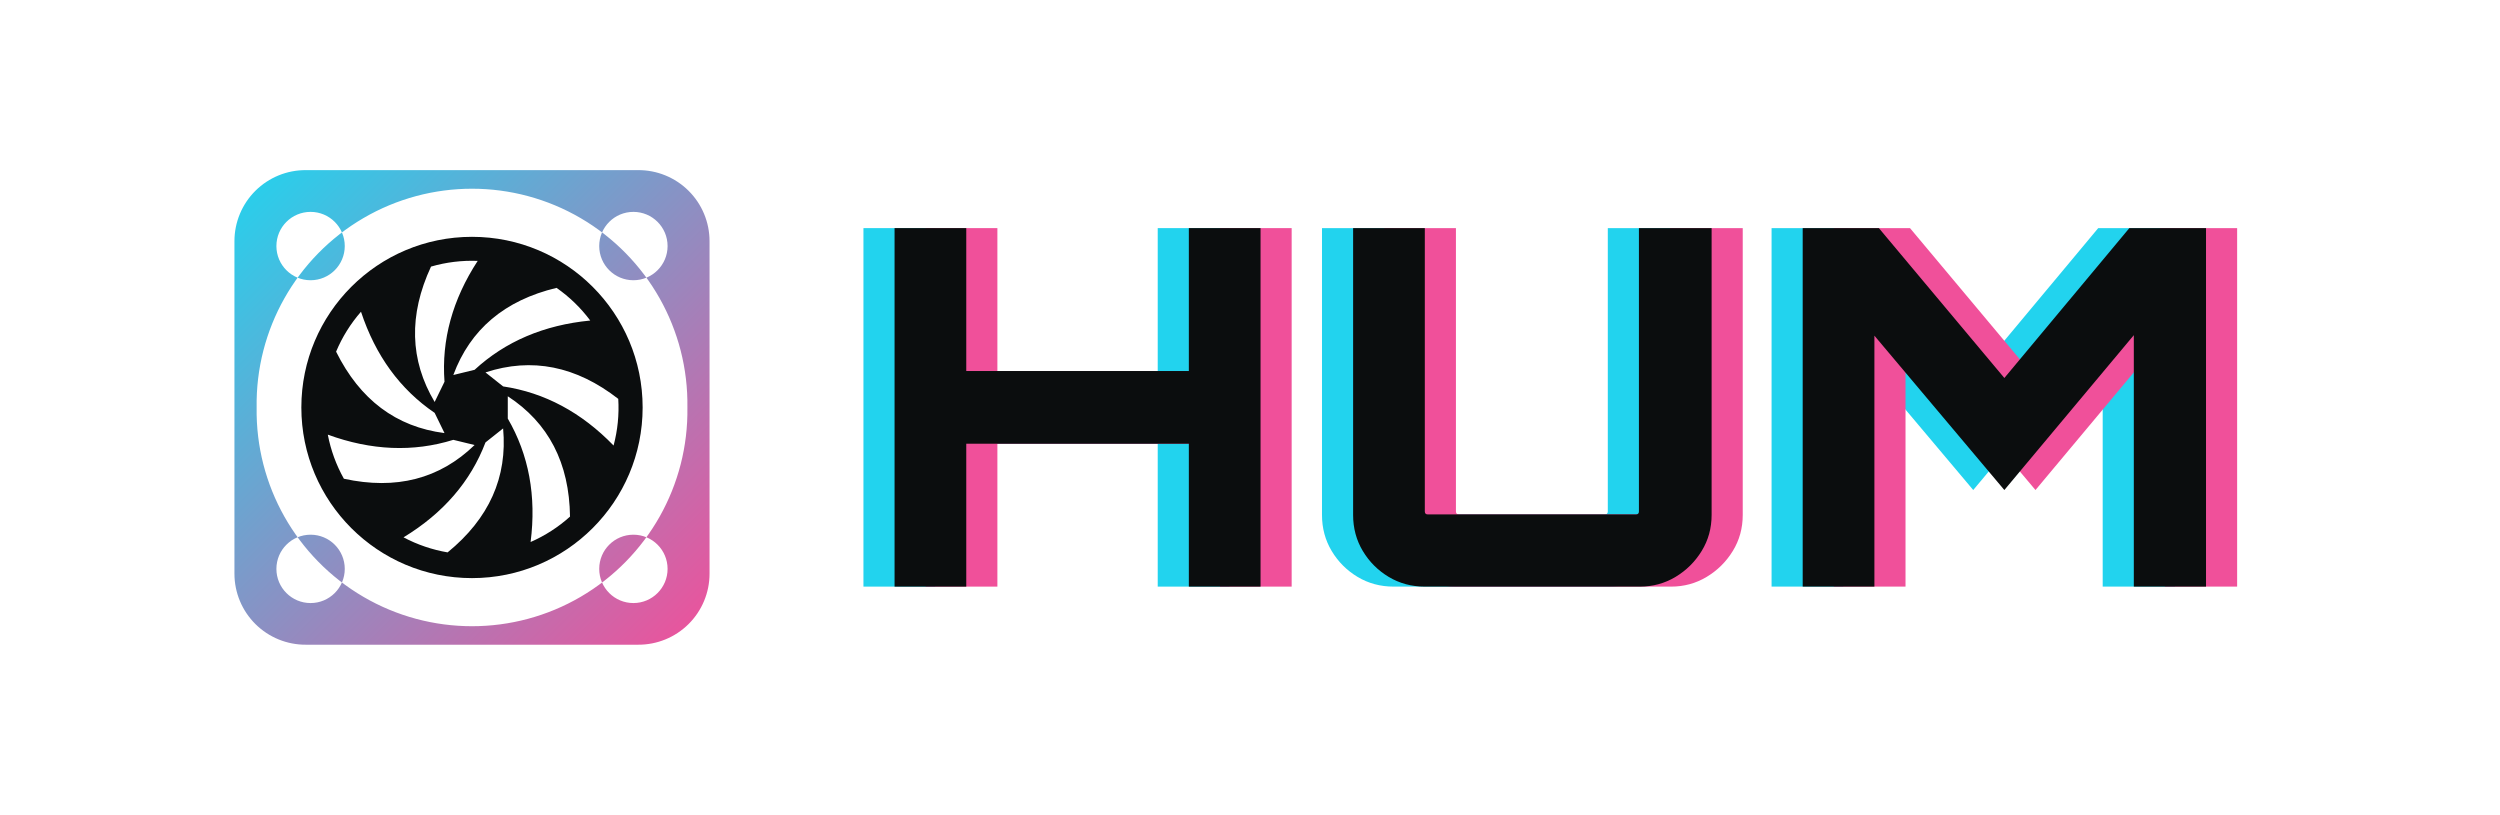
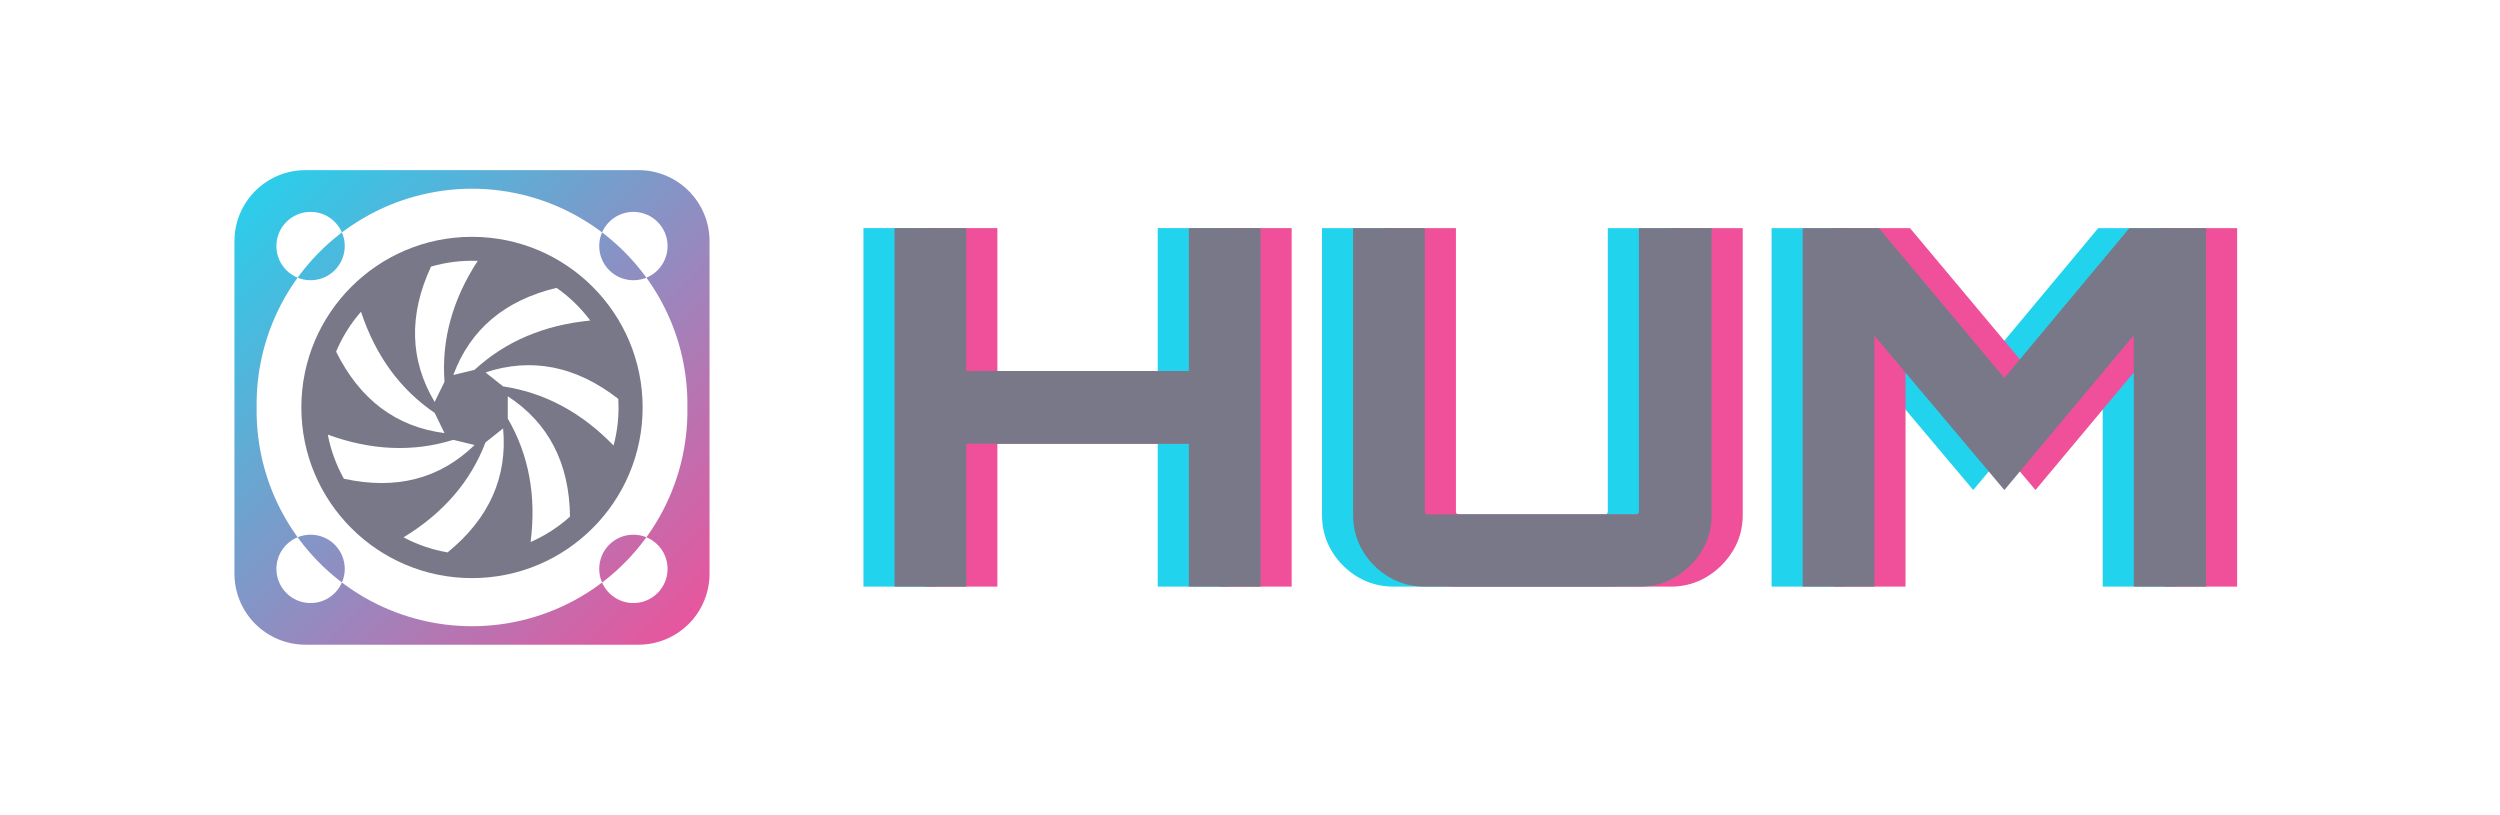
<svg xmlns="http://www.w3.org/2000/svg" width="482" height="157" viewBox="0 0 482 157" fill="none" role="img" aria-label="hum">
  <defs>
    <linearGradient id="g" x1="0" y1="0" x2="1" y2="1">
      <stop offset="0" stop-color="#22D3EE" />
      <stop offset="1" stop-color="#F0509A" />
    </linearGradient>
  </defs>
-   <style>.ink{fill:#0B0D0E}@media(prefers-color-scheme:dark){.ink{fill:#F2F4F8}}</style>
+   <style>.ink{fill:#787888}@media(prefers-color-scheme:light){.ink{fill:#0B0D0E}}@media(prefers-color-scheme:dark){.ink{fill:#F2F4F8}}</style>
  <path fill="url(#g)" fill-rule="evenodd" d="M 45.2 46.5 A 13.7 13.7 0 0 1 59.0 32.8 L 123.0 32.8 A 13.7 13.7 0 0 1 136.8 46.5 L 136.8 110.6 A 13.7 13.7 0 0 1 123.0 124.3 L 59.0 124.3 A 13.7 13.7 0 0 1 45.2 110.6 Z M 49.48 78.56 A 41.53 41.53 0 1 0 132.53 78.56 A 41.53 41.53 0 1 0 49.48 78.56 Z M 53.29 47.44 A 6.59 6.59 0 1 0 66.47 47.44 A 6.59 6.59 0 1 0 53.29 47.44 Z M 115.53 47.44 A 6.59 6.59 0 1 0 128.71 47.44 A 6.59 6.59 0 1 0 115.53 47.44 Z M 53.29 109.68 A 6.59 6.59 0 1 0 66.47 109.68 A 6.59 6.59 0 1 0 53.29 109.68 Z M 115.53 109.68 A 6.59 6.59 0 1 0 128.71 109.68 A 6.59 6.59 0 1 0 115.53 109.68 Z" />
  <path fill-rule="evenodd" d="M 58.10 78.56 A 32.90 32.90 0 1 0 123.90 78.56 A 32.90 32.90 0 1 0 58.10 78.56 Z M 97.9 76.4 Q 109.7 84.1 109.9 99.6 A 28.3 28.3 0 0 1 102.3 104.5 Q 104.0 91.2 97.9 80.7 Z M 97.0 82.6 Q 98.3 96.7 86.3 106.5 A 28.3 28.3 0 0 1 77.8 103.6 Q 89.3 96.6 93.6 85.3 Z M 91.5 85.8 Q 81.4 95.6 66.3 92.3 A 28.3 28.3 0 0 1 63.2 83.8 Q 75.8 88.4 87.4 84.8 Z M 85.7 83.5 Q 71.7 81.7 64.8 67.8 A 28.3 28.3 0 0 1 69.6 60.1 Q 73.8 72.8 83.8 79.6 Z M 83.8 77.5 Q 76.6 65.4 83.1 51.4 A 28.3 28.3 0 0 1 92.1 50.3 Q 84.8 61.5 85.7 73.6 Z M 87.4 72.3 Q 92.3 59.1 107.3 55.5 A 28.3 28.3 0 0 1 113.8 61.8 Q 100.4 63.1 91.5 71.3 Z M 93.6 71.8 Q 107.0 67.4 119.2 76.9 A 28.3 28.3 0 0 1 118.3 85.9 Q 109.0 76.3 97.0 74.5 Z" class="ink" />
  <g fill="#22D3EE" transform="translate(161.0,113.1) scale(0.096,-0.096)">
    <path d="M57 0V720H201V433H648V720H792V0H648V287H201V0Z" transform="translate(0,0)" />
    <path d="M198 0Q158 0 125.5 19.5Q93 39 73.5 71.5Q54 104 54 144V720H198V151Q198 148 199.5 146.5Q201 145 204 145H622Q625 145 626.5 146.5Q628 148 628 151V720H774V144Q774 104 754.0 71.5Q734 39 701.5 19.5Q669 0 630 0H198Z" transform="translate(923.9167,0)" />
    <path d="M56 0V720H209L461 419L712 720H866V0H721V505L461 194L200 504V0Z" transform="translate(1824.833,0)" />
  </g>
  <g fill="#F0509A" transform="translate(173.0,113.1) scale(0.096,-0.096)">
    <path d="M57 0V720H201V433H648V720H792V0H648V287H201V0Z" transform="translate(0,0)" />
    <path d="M198 0Q158 0 125.5 19.5Q93 39 73.5 71.5Q54 104 54 144V720H198V151Q198 148 199.5 146.5Q201 145 204 145H622Q625 145 626.5 146.5Q628 148 628 151V720H774V144Q774 104 754.0 71.5Q734 39 701.5 19.5Q669 0 630 0H198Z" transform="translate(923.9167,0)" />
    <path d="M56 0V720H209L461 419L712 720H866V0H721V505L461 194L200 504V0Z" transform="translate(1824.833,0)" />
  </g>
  <g class="ink" transform="translate(167.0,113.1) scale(0.096,-0.096)">
    <path d="M57 0V720H201V433H648V720H792V0H648V287H201V0Z" transform="translate(0,0)" />
    <path d="M198 0Q158 0 125.5 19.5Q93 39 73.5 71.5Q54 104 54 144V720H198V151Q198 148 199.5 146.5Q201 145 204 145H622Q625 145 626.5 146.5Q628 148 628 151V720H774V144Q774 104 754.0 71.5Q734 39 701.5 19.5Q669 0 630 0H198Z" transform="translate(923.9167,0)" />
    <path d="M56 0V720H209L461 419L712 720H866V0H721V505L461 194L200 504V0Z" transform="translate(1824.833,0)" />
  </g>
</svg>
